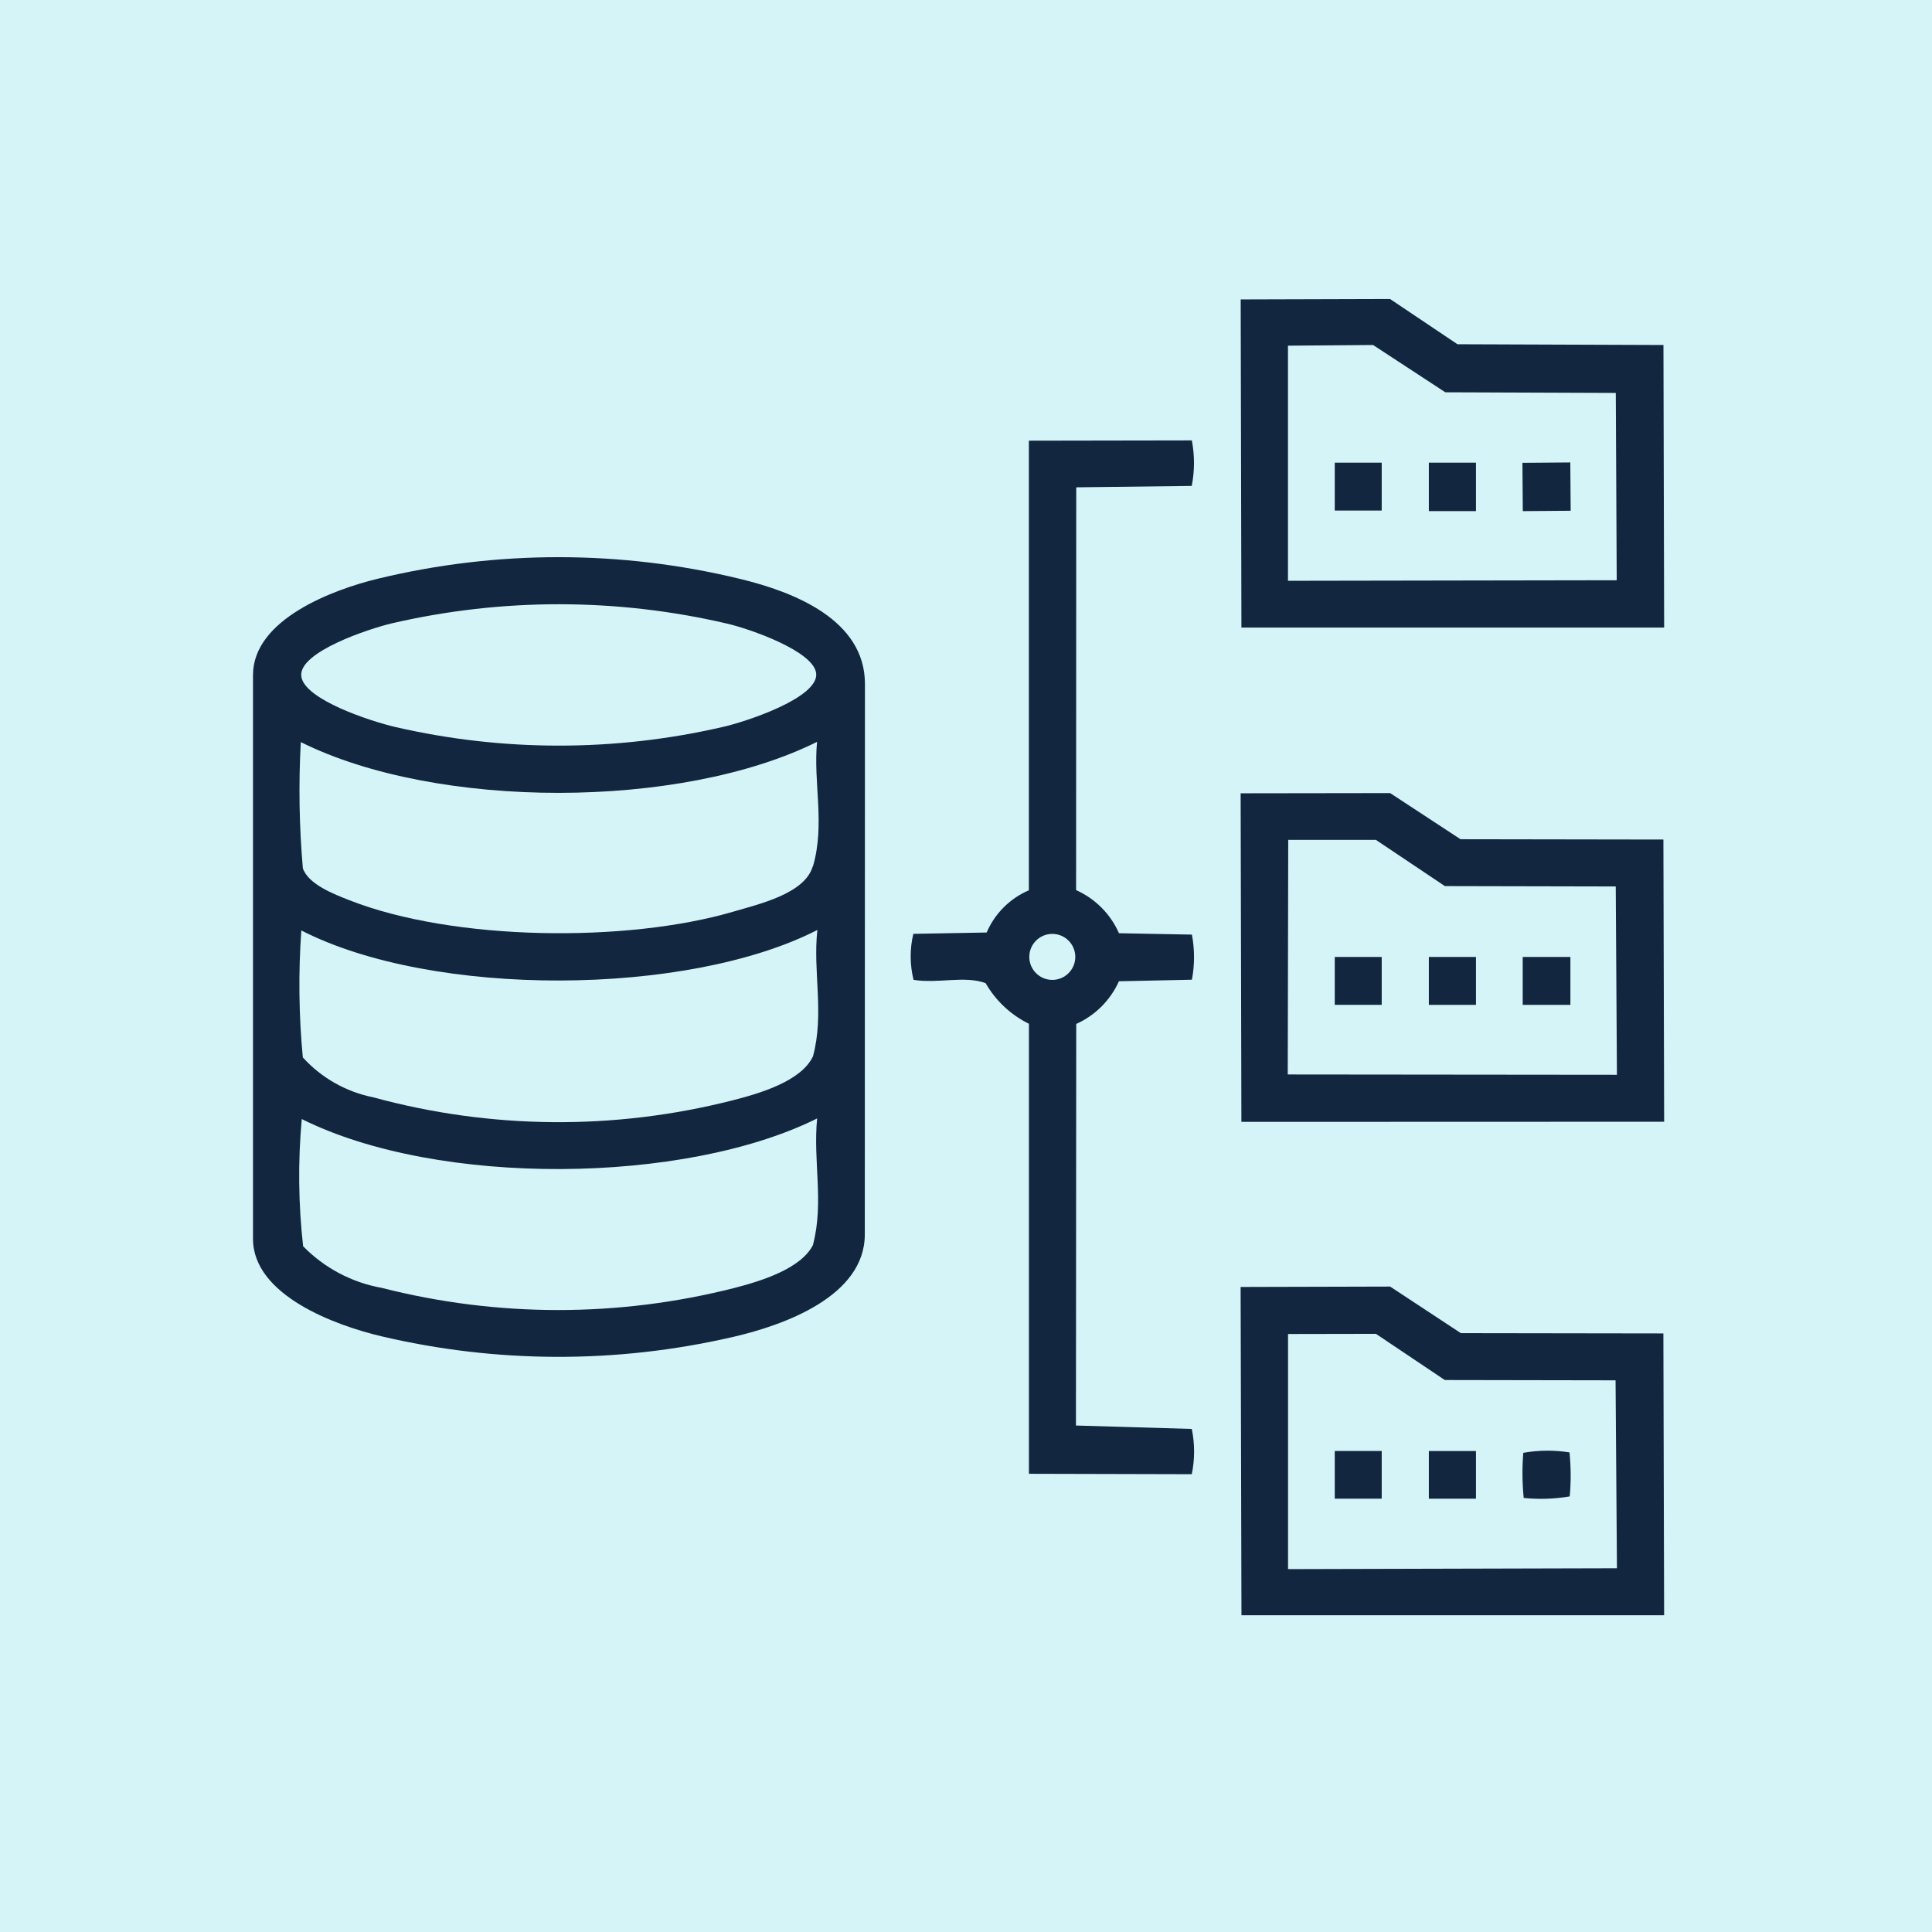
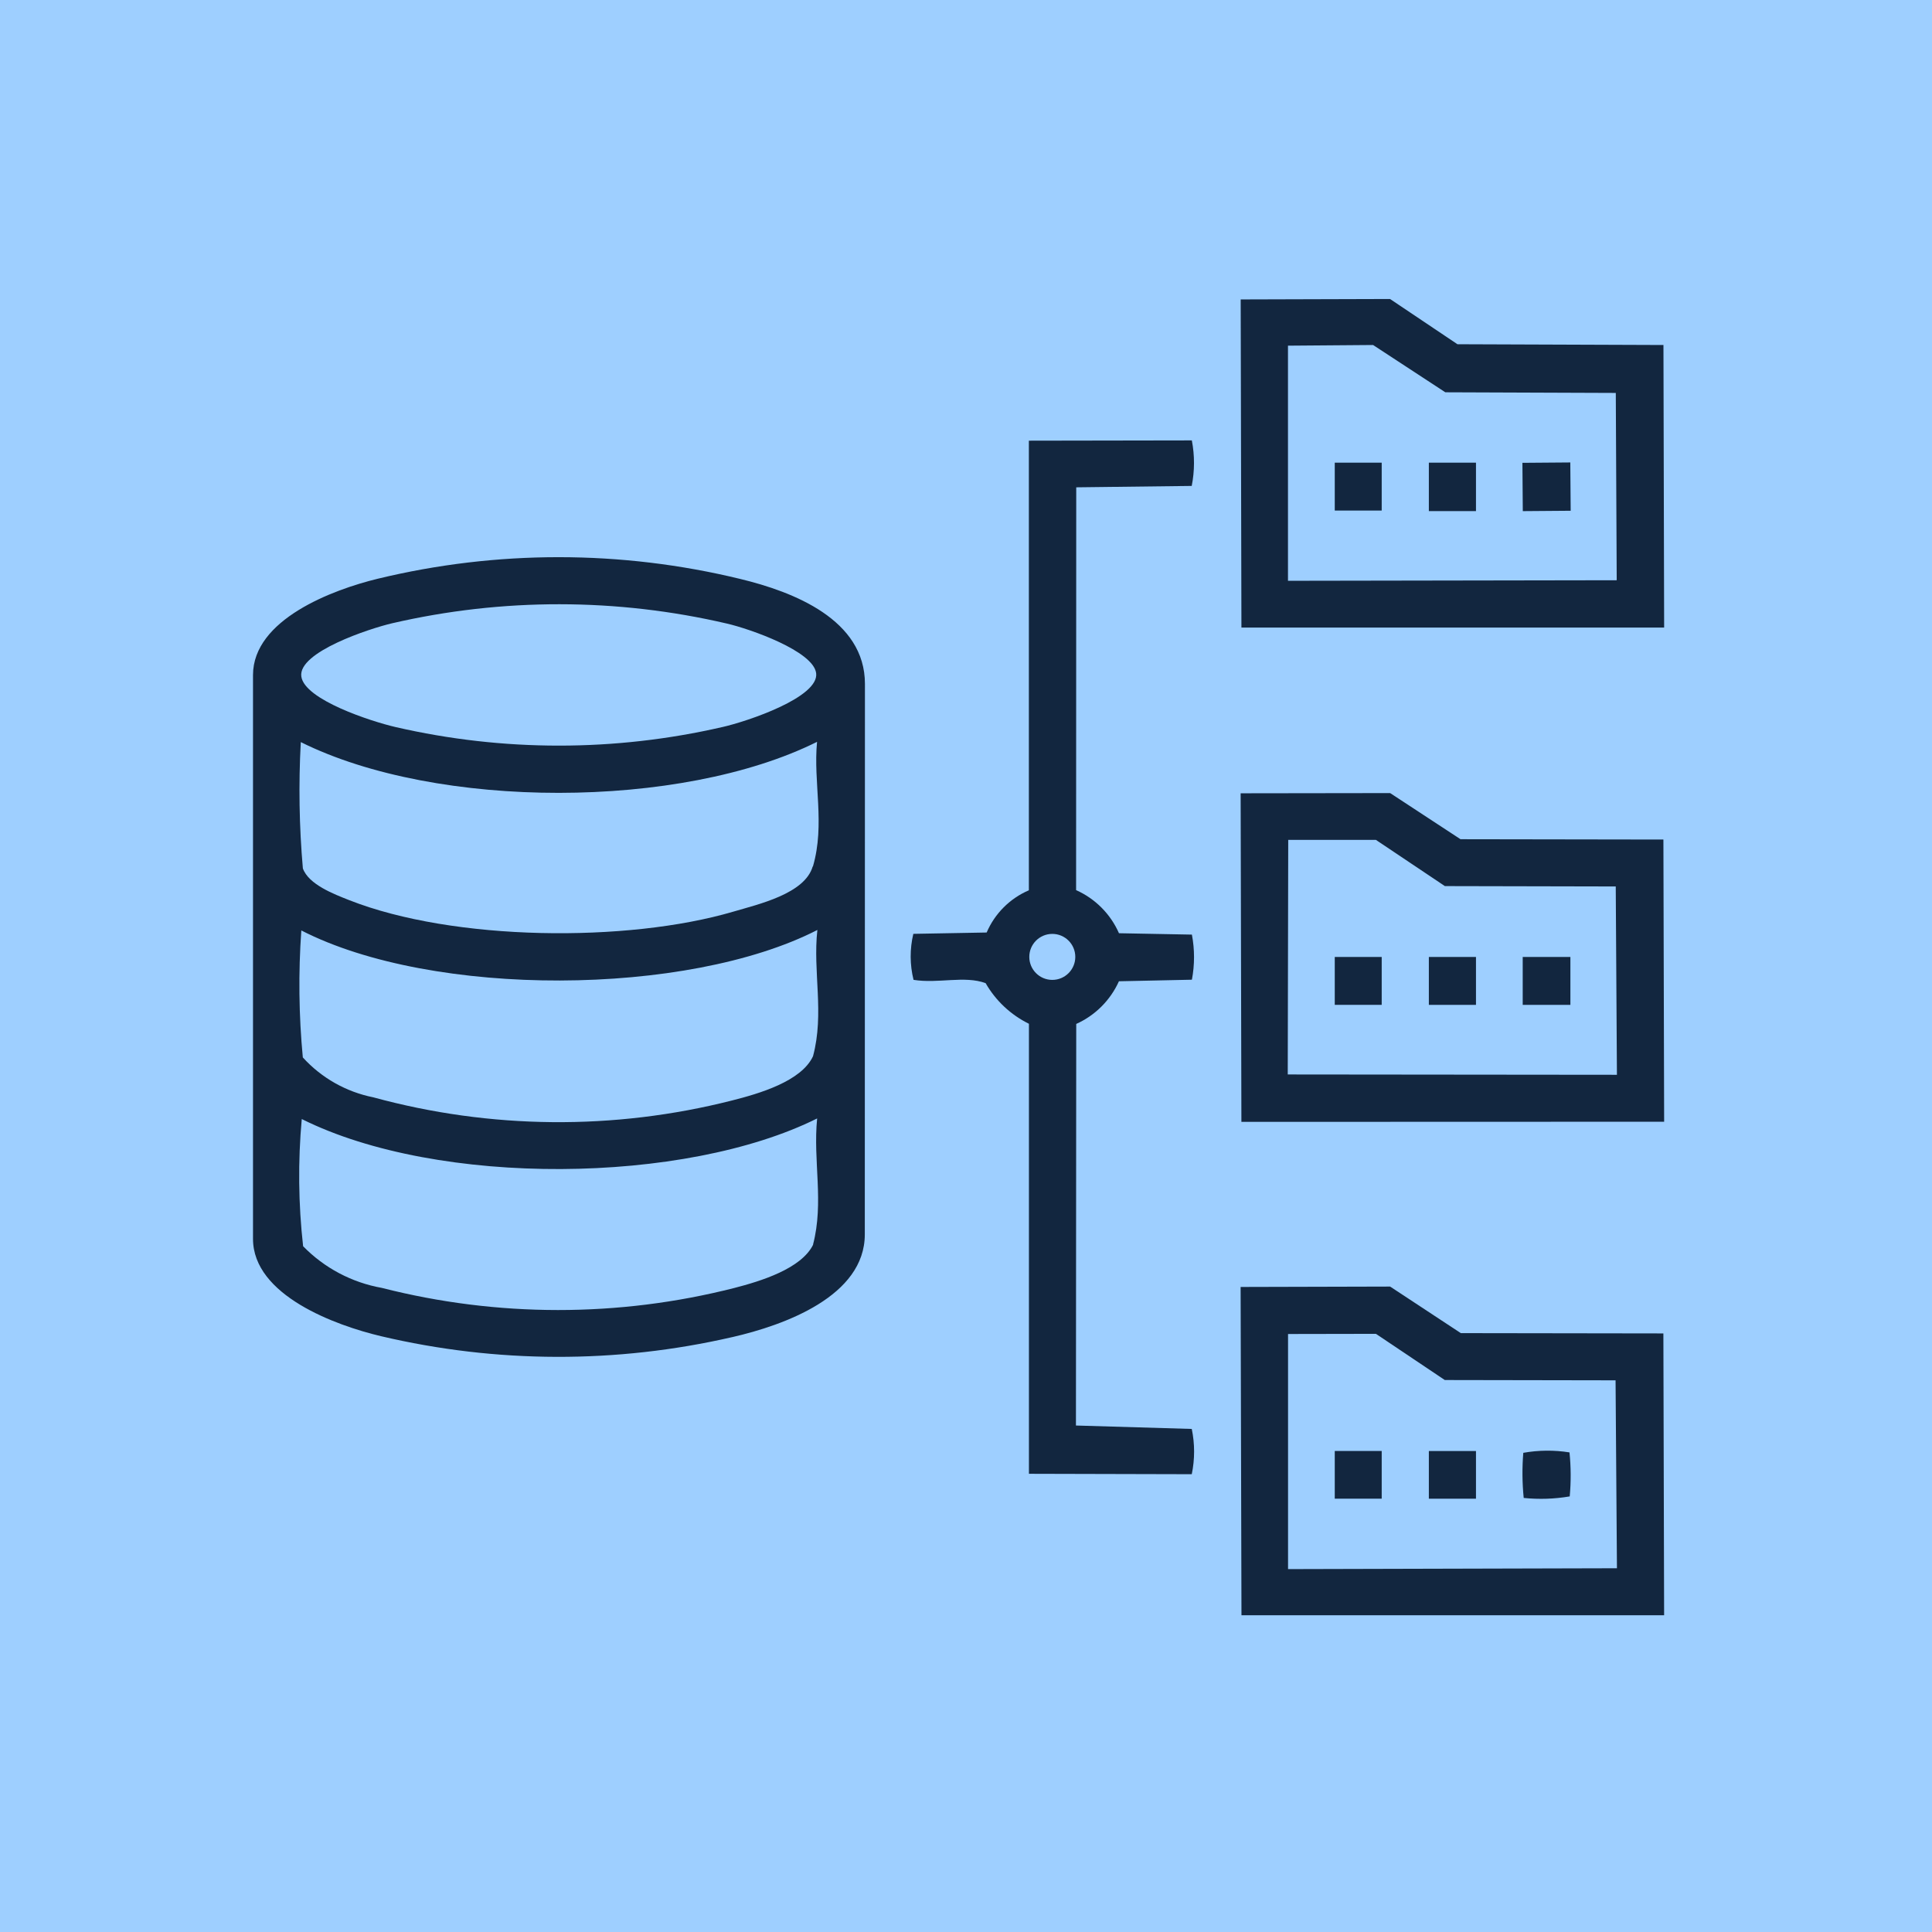
<svg xmlns="http://www.w3.org/2000/svg" width="84" height="84" viewBox="0 0 84 84">
  <defs>
    <clipPath id="clip-path">
      <rect id="Rectángulo_464981" data-name="Rectángulo 464981" width="61.354" height="57.233" fill="#12263f" />
    </clipPath>
  </defs>
  <g id="Grupo_1212682" data-name="Grupo 1212682" transform="translate(-705.711 -558)">
    <g id="Grupo_1212674" data-name="Grupo 1212674" transform="translate(0.082 -1130)">
      <g id="Grupo_1185067" data-name="Grupo 1185067" transform="translate(18054.111 2549.378)">
-         <path id="Trazado_997620" data-name="Trazado 997620" d="M133.124,646.71a15.477,15.477,0,1,0-14.332-.01" transform="translate(-17432.65 -1458.182)" fill="#d5f4f8" stroke="#000" stroke-miterlimit="10" stroke-width="2" />
-         <rect id="Rectángulo_454823" data-name="Rectángulo 454823" width="14.333" height="4.288" transform="translate(-17313.857 -811.485)" fill="#d5f4f8" stroke="#000" stroke-miterlimit="10" stroke-width="2" />
-         <rect id="Rectángulo_454824" data-name="Rectángulo 454824" width="14.333" height="4.288" transform="translate(-17313.857 -807.197)" fill="#d5f4f8" stroke="#000" stroke-miterlimit="10" stroke-width="2" />
-         <path id="Trazado_997621" data-name="Trazado 997621" d="M135.492,688.628h-6.283a4.025,4.025,0,0,1-4.025-4.025v-.263h14.333v.263A4.025,4.025,0,0,1,135.492,688.628Z" transform="translate(-17439.041 -1487.249)" fill="#d5f4f8" stroke="#000" stroke-miterlimit="10" stroke-width="2" />
+         <path id="Trazado_997620" data-name="Trazado 997620" d="M133.124,646.71a15.477,15.477,0,1,0-14.332-.01" transform="translate(-17432.65 -1458.182)" fill="#9ecfff" stroke="#000" stroke-miterlimit="10" stroke-width="2" />
+         <rect id="Rectángulo_454823" data-name="Rectángulo 454823" width="14.333" height="4.288" transform="translate(-17313.857 -811.485)" fill="#9ecfff" stroke="#000" stroke-miterlimit="10" stroke-width="2" />
+         <rect id="Rectángulo_454824" data-name="Rectángulo 454824" width="14.333" height="4.288" transform="translate(-17313.857 -807.197)" fill="#9ecfff" stroke="#000" stroke-miterlimit="10" stroke-width="2" />
+         <path id="Trazado_997621" data-name="Trazado 997621" d="M135.492,688.628h-6.283a4.025,4.025,0,0,1-4.025-4.025v-.263h14.333v.263A4.025,4.025,0,0,1,135.492,688.628Z" transform="translate(-17439.041 -1487.249)" fill="#9ecfff" stroke="#000" stroke-miterlimit="10" stroke-width="2" />
        <line id="Línea_3231" data-name="Línea 3231" y1="7.578" transform="translate(-17306.686 -853.378)" fill="none" stroke="#000" stroke-miterlimit="10" stroke-width="2" />
        <line id="Línea_3232" data-name="Línea 3232" x1="4.454" y1="6.13" transform="translate(-17323.246 -847.991)" fill="none" stroke="#000" stroke-miterlimit="10" stroke-width="2" />
        <line id="Línea_3233" data-name="Línea 3233" x1="7.2" y1="2.336" transform="translate(-17333.482 -833.901)" fill="none" stroke="#000" stroke-miterlimit="10" stroke-width="2" />
        <line id="Línea_3234" data-name="Línea 3234" x1="7.2" y2="2.341" transform="translate(-17333.482 -818.828)" fill="none" stroke="#000" stroke-miterlimit="10" stroke-width="2" />
        <line id="Línea_3235" data-name="Línea 3235" x1="7.2" y1="2.341" transform="translate(-17287.084 -818.828)" fill="none" stroke="#000" stroke-miterlimit="10" stroke-width="2" />
        <line id="Línea_3236" data-name="Línea 3236" x1="7.2" y2="2.336" transform="translate(-17287.084 -833.901)" fill="none" stroke="#000" stroke-miterlimit="10" stroke-width="2" />
        <line id="Línea_3237" data-name="Línea 3237" x1="4.454" y2="6.125" transform="translate(-17294.572 -847.991)" fill="none" stroke="#000" stroke-miterlimit="10" stroke-width="2" />
-         <path id="Trazado_997622" data-name="Trazado 997622" d="M119,638.208a10.647,10.647,0,0,1,4.484-8.693" transform="translate(-17436.35 -1463.403)" fill="#d5f4f8" stroke="#000" stroke-miterlimit="10" stroke-width="2" />
+         <path id="Trazado_997622" data-name="Trazado 997622" d="M119,638.208a10.647,10.647,0,0,1,4.484-8.693" transform="translate(-17436.35 -1463.403)" fill="#9ecfff" stroke="#000" stroke-miterlimit="10" stroke-width="2" />
        <line id="Línea_3238" data-name="Línea 3238" y2="8.634" transform="translate(-17306.686 -820.12)" fill="none" stroke="#000" stroke-miterlimit="10" stroke-width="2" />
-         <path id="Trazado_997623" data-name="Trazado 997623" d="M133.157,647.74l2.669,3.47,3-3.47" transform="translate(-17442.51 -1471.329)" fill="#d5f4f8" stroke="#000" stroke-miterlimit="10" stroke-width="2" />
-         <path id="Trazado_997624" data-name="Trazado 997624" d="M132.431,691.931a3.07,3.07,0,1,0,6.14,0" transform="translate(-17442.193 -1490.551)" fill="#d5f4f8" stroke="#000" stroke-miterlimit="10" stroke-width="2" />
+         <path id="Trazado_997623" data-name="Trazado 997623" d="M133.157,647.74l2.669,3.47,3-3.47" transform="translate(-17442.51 -1471.329)" fill="#9ecfff" stroke="#000" stroke-miterlimit="10" stroke-width="2" />
+         <path id="Trazado_997624" data-name="Trazado 997624" d="M132.431,691.931a3.07,3.07,0,1,0,6.14,0" transform="translate(-17442.193 -1490.551)" fill="#9ecfff" stroke="#000" stroke-miterlimit="10" stroke-width="2" />
      </g>
-       <rect id="Rectángulo_459857" data-name="Rectángulo 459857" width="84" height="84" transform="translate(705.629 1688)" fill="#d5f4f8" />
+       <rect id="Rectángulo_459857" data-name="Rectángulo 459857" width="84" height="84" transform="translate(705.629 1688)" fill="#9ecfff" />
    </g>
    <g id="Grupo_1212683" data-name="Grupo 1212683" transform="translate(716.711 571)">
      <g id="Grupo_1212072" data-name="Grupo 1212072" clip-path="url(#clip-path)">
        <path id="Trazado_1284075" data-name="Trazado 1284075" d="M20.824,92.456A33.624,33.624,0,0,1,5.57,92.414C3.595,91.948,0,90.639,0,88.18V63.67c0-2.423,3.476-3.716,5.418-4.188a33.433,33.433,0,0,1,15.764.007c2.315.558,5.425,1.767,5.424,4.564L26.6,87.988c0,2.681-3.491,3.947-5.772,4.468m-.432-26.524c1.125-.255,4.222-1.3,4.089-2.345-.122-.962-2.872-1.924-3.879-2.157a32.182,32.182,0,0,0-14.554-.014c-.974.227-4.1,1.25-3.951,2.314.137,1.012,3.043,1.957,4.1,2.2a31.662,31.662,0,0,0,14.2,0m3.944,6.059c.537-1.844.008-3.649.179-5.417C18.6,69.522,8,69.533,2.078,66.583a38.87,38.87,0,0,0,.09,5.491c.249.7,1.352,1.12,2.015,1.381,4.536,1.786,12.088,1.856,16.7.5,1.1-.324,3.105-.777,3.451-1.962m.015,8.246c.5-1.872-.014-3.66.189-5.488-5.65,2.895-16.71,2.959-22.437.021a33.407,33.407,0,0,0,.065,5.521,5.625,5.625,0,0,0,3.061,1.734,30.6,30.6,0,0,0,15.592.14c1.189-.3,3.025-.836,3.53-1.927m0,8.191c.483-1.849-.006-3.628.179-5.485-5.75,2.866-16.467,2.993-22.408.026a27.334,27.334,0,0,0,.059,5.53A6.326,6.326,0,0,0,5.6,90.313a31.035,31.035,0,0,0,15.315.007c1.166-.3,2.932-.842,3.443-1.894" transform="translate(0 -47.318)" fill="#12263f" />
        <path id="Trazado_1284076" data-name="Trazado 1284076" d="M242.346,114.059l.032,12.269-18.38.006-.033-14.286,6.5-.009,3.06,2.006Zm-2.072,2.04-7.429-.016-3-2.01h-3.811l-.021,10.2,14.312.014Z" transform="translate(-181.024 -90.557)" fill="#12263f" />
        <rect id="Rectángulo_464973" data-name="Rectángulo 464973" width="2.073" height="2.083" transform="translate(55.205 28.607)" fill="#12263f" />
        <rect id="Rectángulo_464974" data-name="Rectángulo 464974" width="2.041" height="2.082" transform="translate(47.033 28.607)" fill="#12263f" />
        <rect id="Rectángulo_464975" data-name="Rectángulo 464975" width="2.049" height="2.083" transform="translate(51.124 28.607)" fill="#12263f" />
        <path id="Trazado_1284077" data-name="Trazado 1284077" d="M156.321,74.875l5.036.149a4.823,4.823,0,0,1,0,1.968l-7.08-.018V57.408a4.412,4.412,0,0,1-1.883-1.767c-.926-.338-2.058.031-3.134-.143a4.232,4.232,0,0,1-.009-2l3.188-.058a3.5,3.5,0,0,1,1.835-1.836l0-19.548,7.086-.012a5.137,5.137,0,0,1-.005,1.979l-5.021.061-.006,17.513a3.667,3.667,0,0,1,1.864,1.874l3.171.06a5.265,5.265,0,0,1,0,1.961l-3.173.068a3.7,3.7,0,0,1-1.856,1.855ZM156.293,54.5a1,1,0,1,0-1,1,1,1,0,0,0,1-1" transform="translate(-120.541 -25.896)" fill="#12263f" />
        <path id="Trazado_1284078" data-name="Trazado 1284078" d="M242.343,226l.032,12.254-18.376,0-.037-14.274,6.5-.017,3.074,2.024Zm-2.079,2.039-7.425-.013-2.994-2.008-3.821.007,0,10.222,14.3-.037Z" transform="translate(-181.022 -181.025)" fill="#12263f" />
        <rect id="Rectángulo_464976" data-name="Rectángulo 464976" width="2.041" height="2.074" transform="translate(47.033 50.086)" fill="#12263f" />
        <path id="Trazado_1284079" data-name="Trazado 1284079" d="M289.924,263.148a7.4,7.4,0,0,1-2,.067,10.845,10.845,0,0,1-.018-1.962,6.043,6.043,0,0,1,2.009-.018,9.937,9.937,0,0,1,.01,1.913" transform="translate(-232.676 -211.087)" fill="#12263f" />
        <rect id="Rectángulo_464977" data-name="Rectángulo 464977" width="2.049" height="2.073" transform="translate(51.124 50.088)" fill="#12263f" />
        <path id="Trazado_1284080" data-name="Trazado 1284080" d="M242.356,2l.03,12.285-18.379,0L223.975.019,230.469,0,233.4,1.967Zm-2.072,2.084-7.412-.028L229.731,2l-3.7.029,0,10.223,14.293-.024Z" transform="translate(-181.032)" fill="#12263f" />
        <rect id="Rectángulo_464978" data-name="Rectángulo 464978" width="2.041" height="2.082" transform="translate(47.033 7.116)" fill="#12263f" />
        <rect id="Rectángulo_464979" data-name="Rectángulo 464979" width="2.082" height="2.1" transform="translate(55.192 7.123) rotate(-0.45)" fill="#12263f" />
        <rect id="Rectángulo_464980" data-name="Rectángulo 464980" width="2.049" height="2.106" transform="translate(51.124 7.116)" fill="#12263f" />
      </g>
    </g>
  </g>
</svg>
